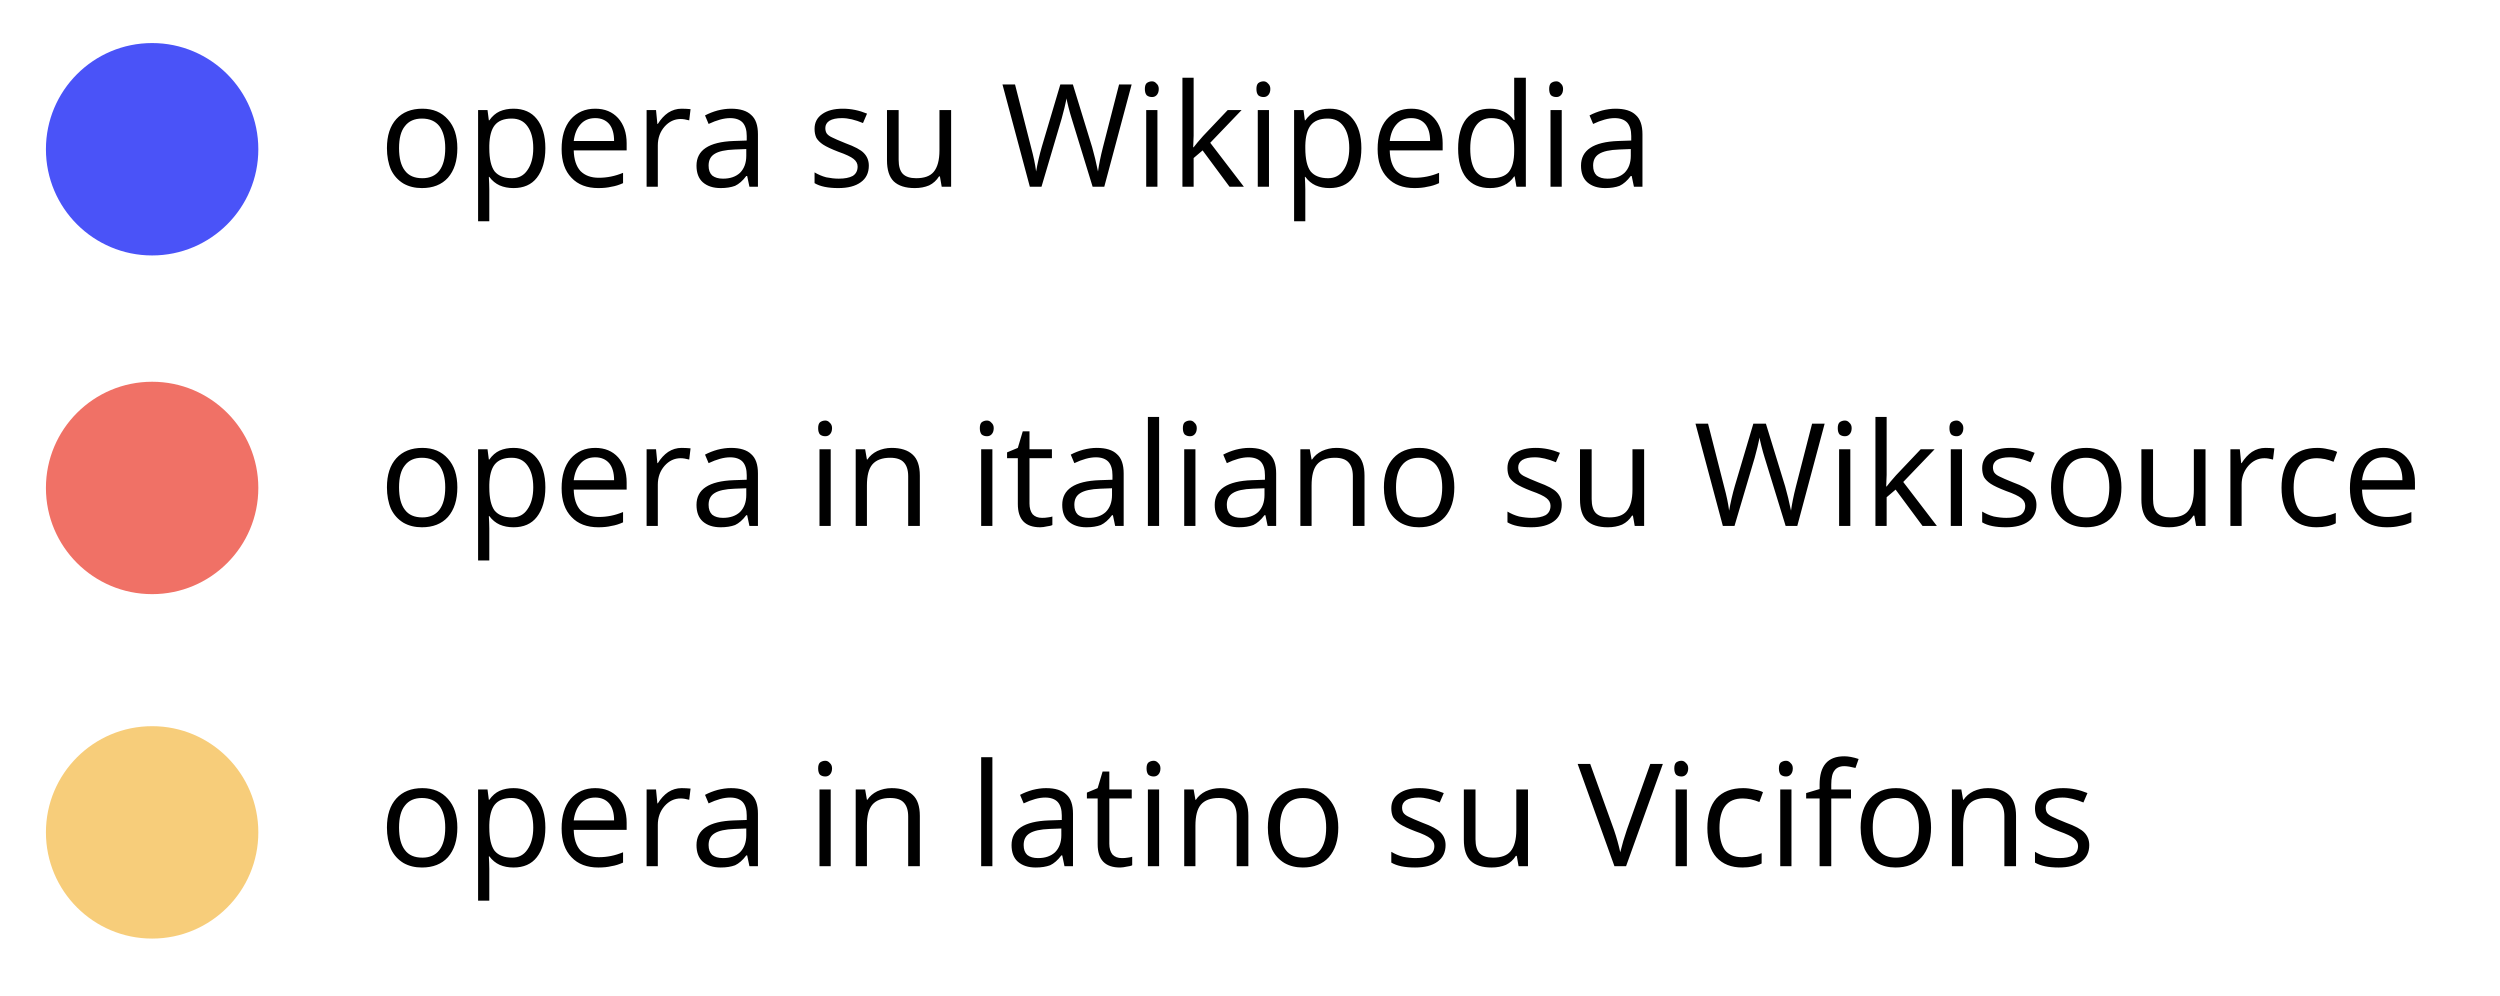
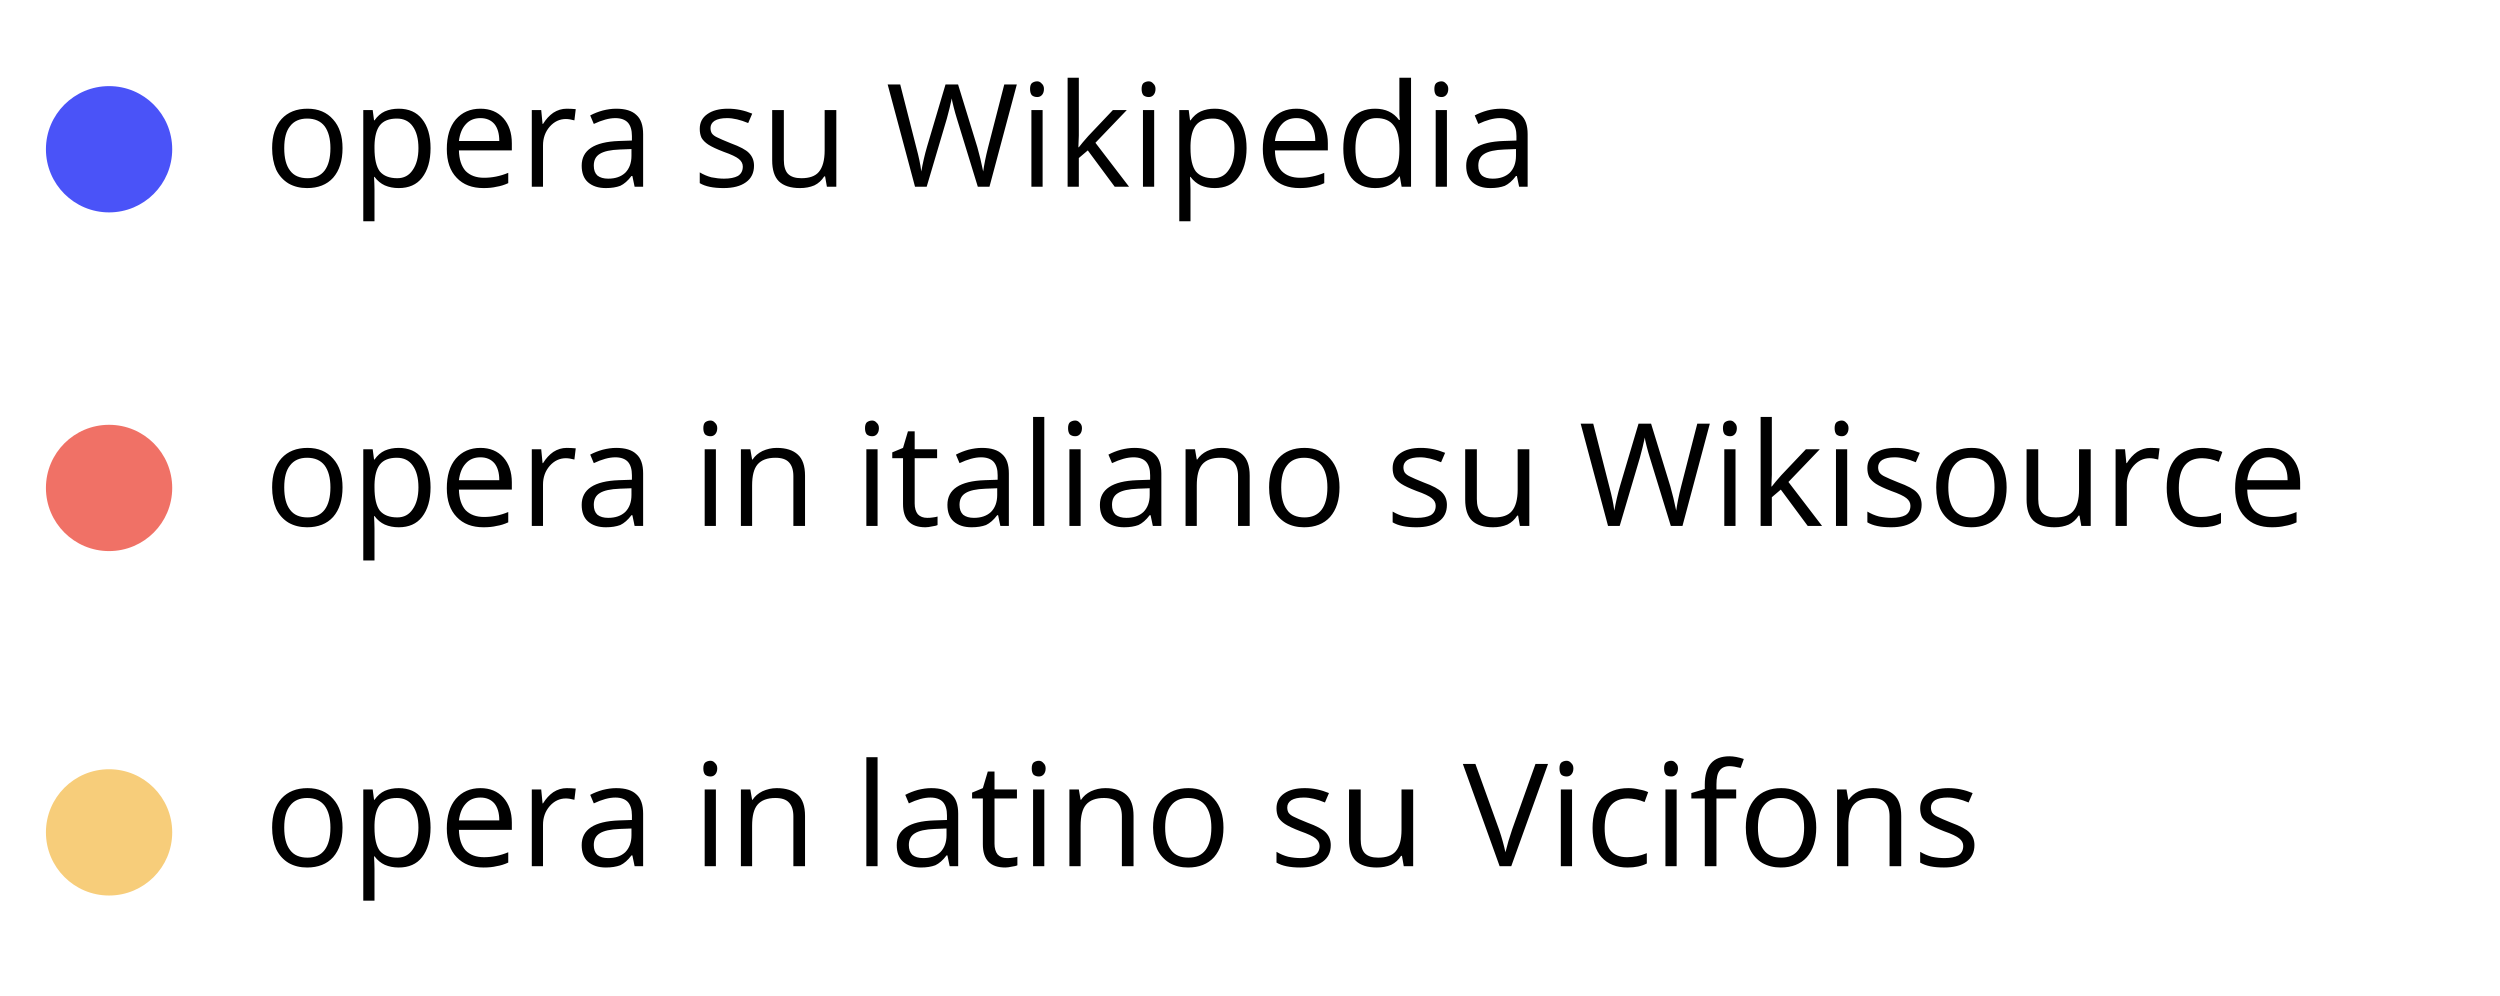
<svg xmlns="http://www.w3.org/2000/svg" version="1.1" id="Livello_1" x="0px" y="0px" viewBox="0 0 87.1 34.7" style="enable-background:new 0 0 87.1 34.7;" xml:space="preserve">
  <style type="text/css">
	.st0{font-family:'OpenSans';}
	.st1{font-size:5px;}
	.st2{fill:#4A53F8;}
	.st3{fill:#F07166;}
	.st4{fill:#F7CD7A;}
</style>
-   <text transform="matrix(1 0 0 1 13.1996 18.3234)" class="st0 st1">opera in italiano su Wikisource</text>
-   <text transform="matrix(1 0 0 1 13.1996 30.1773)" class="st0 st1">opera in latino su Vicifons</text>
-   <text transform="matrix(1 0 0 1 13.1996 6.5058)" class="st0 st1">opera su Wikipedia</text>
-   <circle class="st2" cx="5.3" cy="5.2" r="3.7" />
-   <circle class="st3" cx="5.3" cy="17" r="3.7" />
-   <circle class="st4" cx="5.3" cy="29" r="3.7" />
+   <text transform="matrix(1 0 0 1 9.1996 18.3234)" class="st0 st1">opera in italiano su Wikisource</text>
+   <text transform="matrix(1 0 0 1 9.1996 30.1773)" class="st0 st1">opera in latino su Vicifons</text>
+   <text transform="matrix(1 0 0 1 9.1996 6.5058)" class="st0 st1">opera su Wikipedia</text>
+   <circle class="st2" cx="3.8" cy="5.2" r="2.2" />
+   <circle class="st3" cx="3.8" cy="17" r="2.2" />
+   <circle class="st4" cx="3.8" cy="29" r="2.2" />
</svg>
